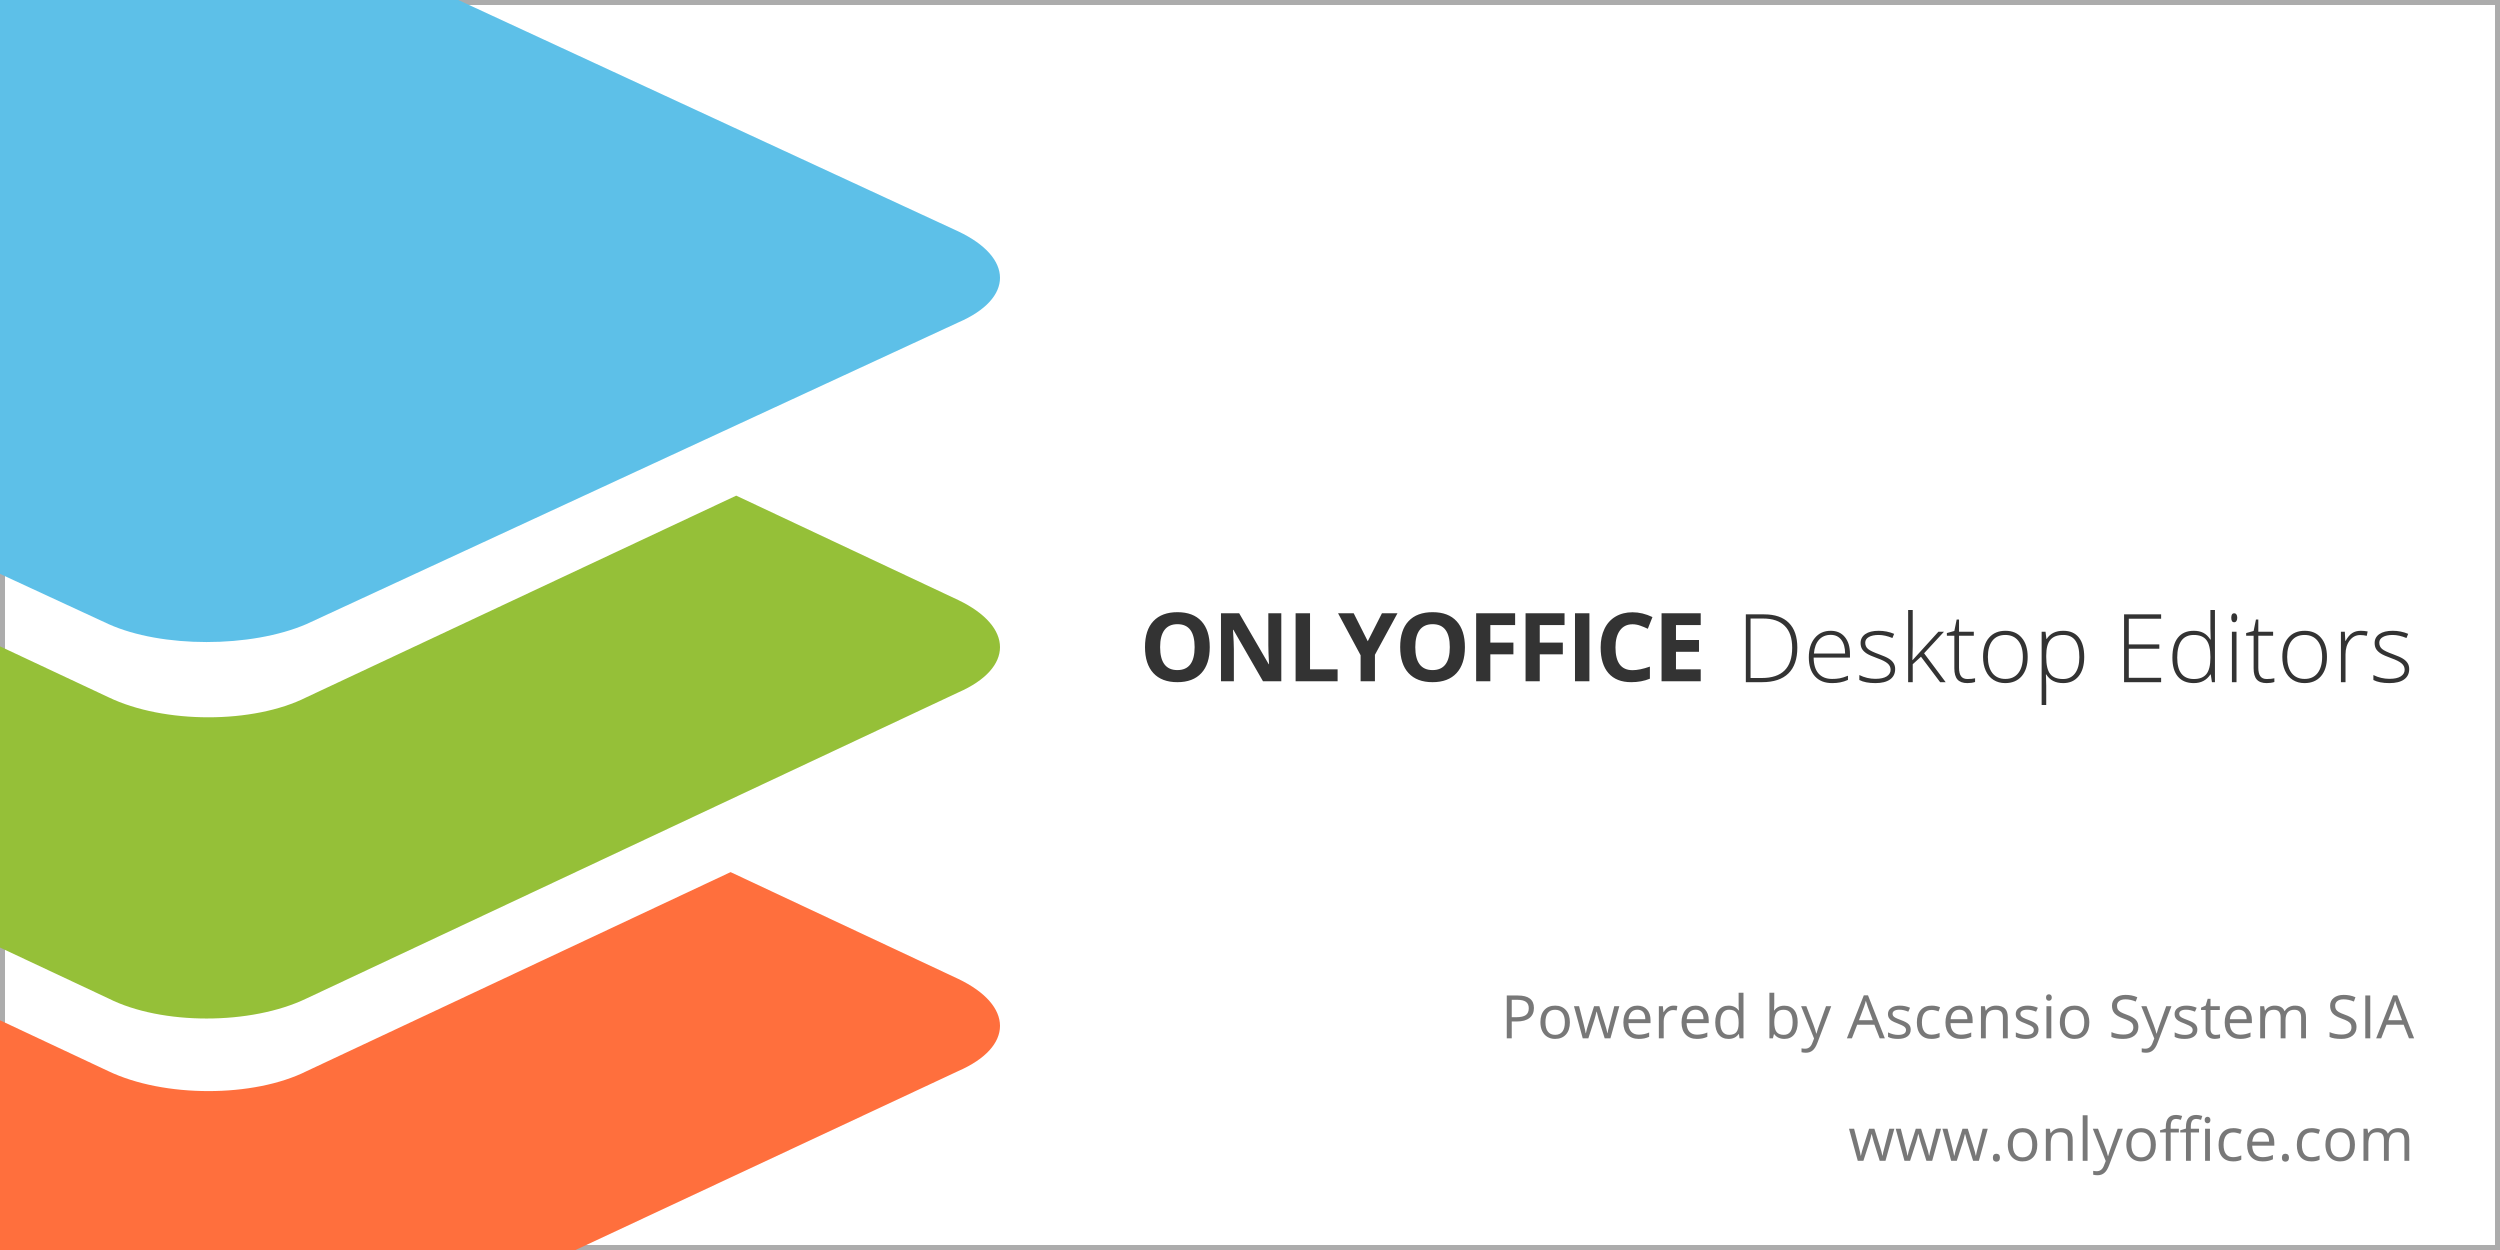
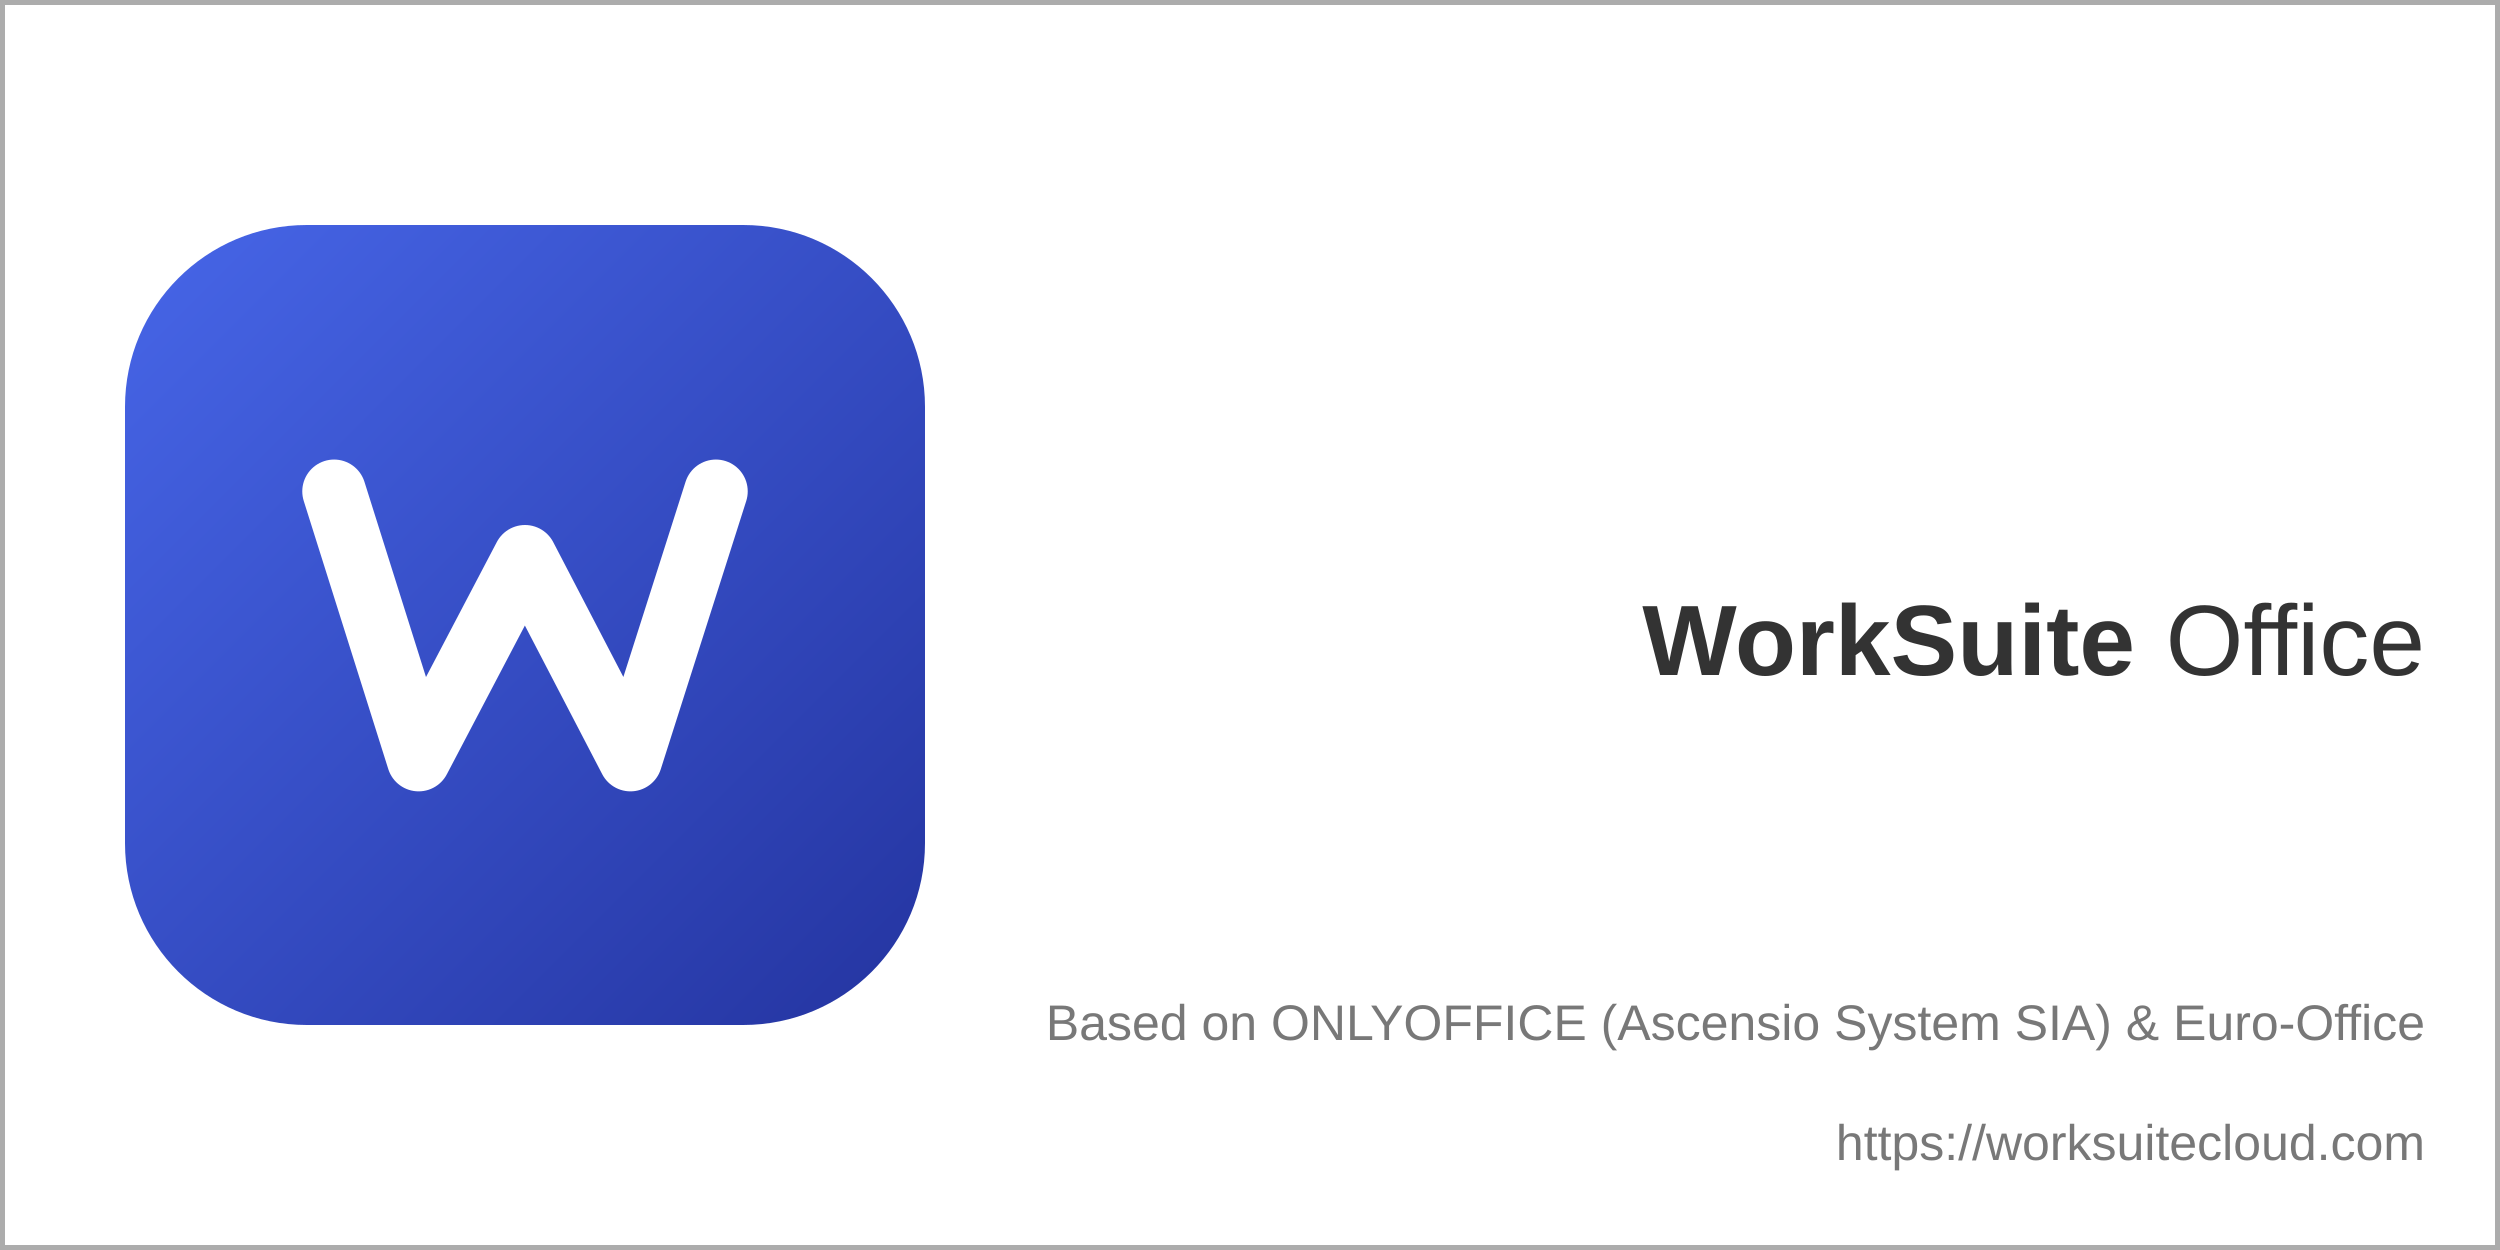
<svg xmlns="http://www.w3.org/2000/svg" width="500" height="250" viewBox="0 0 500 250" fill="none">
  <g clip-path="url(#a)">
    <path d="M0 0h500v250H0V0Z" fill="#fff" />
    <path d="M499 1v248H1V1h498ZM0 0v250h500V0H0Z" fill="#ACACAC" />
-     <path fill-rule="evenodd" clip-rule="evenodd" d="M347.777 206.804h-.052c-.45.652-1.121.978-2.016.978-.84 0-1.494-.287-1.963-.861-.465-.574-.697-1.391-.697-2.449 0-1.059.234-1.881.703-2.467.469-.586 1.121-.879 1.957-.879.871 0 1.539.317 2.004.949h.076l-.041-.463-.023-.451v-2.613h.972v9.117h-.791l-.129-.861Zm-1.945.164c.664 0 1.145-.18 1.441-.539.301-.363.452-.947.452-1.752v-.205c0-.91-.153-1.559-.457-1.946-.301-.39-.784-.585-1.448-.585-.57 0-1.008.222-1.312.668-.301.441-.451 1.066-.451 1.875 0 .82.15 1.439.451 1.857.301.418.742.627 1.324.627Zm-39.937-3.369c.593-.469.89-1.137.89-2.004 0-1.664-1.07-2.496-3.211-2.496h-2.22v8.566h.996v-3.369h1.007c1.102 0 1.948-.232 2.538-.697Zm-2.649-.158h-.896v-3.481h1.113c.785 0 1.363.139 1.734.416.371.277.557.699.557 1.266 0 .629-.197 1.086-.592 1.371-.394.285-1.033.428-1.916.428Zm9.943 3.462c.528-.589.791-1.408.791-2.455 0-1.019-.265-1.828-.796-2.425-.528-.598-1.241-.897-2.139-.897-.93 0-1.656.293-2.18.879-.523.582-.785 1.396-.785 2.443 0 .676.121 1.266.363 1.77.243.504.586.891 1.032 1.16.445.27.955.404 1.529.404.93 0 1.658-.293 2.185-.879Zm-3.609-.58c-.328-.429-.492-1.054-.492-1.875 0-.828.162-1.451.486-1.869.324-.418.805-.627 1.442-.627.644 0 1.13.213 1.459.639.332.422.498 1.041.498 1.857 0 .825-.166 1.452-.498 1.881-.329.426-.811.639-1.448.639-.636 0-1.119-.215-1.447-.645Z" fill="#787878" />
-     <path d="m320.936 207.665-1.178-3.767a32.138 32.138 0 0 1-.416-1.571h-.047a21.394 21.394 0 0 1-.41 1.582l-1.213 3.756h-1.125l-1.752-6.422h1.019c.415 1.614.729 2.842.944 3.686.219.844.344 1.412.375 1.705h.047c.043-.223.111-.51.205-.861.097-.356.181-.637.252-.844l1.177-3.686h1.055l1.149 3.686c.218.672.367 1.236.445 1.693h.047c.015-.14.056-.357.123-.65.07-.293.478-1.869 1.224-4.729h1.008l-1.775 6.422h-1.154Z" fill="#787878" />
-     <path fill-rule="evenodd" clip-rule="evenodd" d="M325.494 206.915c.551.578 1.301.867 2.25.867a5.32 5.32 0 0 0 1.108-.099c.308-.063.634-.168.978-.317v-.867a5.174 5.174 0 0 1-2.051.434c-.656 0-1.166-.196-1.529-.586-.359-.391-.549-.963-.568-1.717h4.423v-.615c0-.867-.234-1.565-.703-2.092-.468-.531-1.105-.797-1.91-.797-.859 0-1.545.305-2.056.914-.508.61-.762 1.432-.762 2.467 0 1.027.273 1.83.82 2.408Zm.75-4.471c.309-.335.721-.503 1.236-.503.508 0 .899.164 1.172.492.274.324.41.793.41 1.406h-3.357c.055-.594.234-1.059.539-1.395Z" fill="#787878" />
-     <path d="M334.699 201.126c.285 0 .541.024.768.07l-.135.903a3.29 3.29 0 0 0-.703-.088c-.52 0-.965.211-1.336.633-.367.422-.551.947-.551 1.576v3.445h-.972v-6.422h.802l.112 1.19h.046c.239-.418.526-.74.862-.967.336-.227.705-.34 1.107-.34Z" fill="#787878" />
-     <path fill-rule="evenodd" clip-rule="evenodd" d="M337.131 206.915c.551.578 1.301.867 2.25.867a5.31 5.31 0 0 0 1.107-.099c.309-.063.635-.168.979-.317v-.867a5.177 5.177 0 0 1-2.051.434c-.656 0-1.166-.196-1.529-.586-.36-.391-.549-.963-.569-1.717h4.424v-.615c0-.867-.234-1.565-.703-2.092-.469-.531-1.105-.797-1.91-.797-.859 0-1.545.305-2.057.914-.508.61-.761 1.432-.761 2.467 0 1.027.273 1.83.82 2.408Zm.75-4.471c.308-.335.721-.503 1.236-.503.508 0 .899.164 1.172.492.273.324.41.793.41 1.406h-3.357c.054-.594.234-1.059.539-1.395Zm20.953-.439c-.465-.578-1.119-.867-1.963-.867-.891 0-1.562.32-2.016.961h-.046c.031-.395.046-.84.046-1.336v-2.215h-.972v9.117h.697l.205-.826h.07c.235.32.524.559.868.715.347.152.73.228 1.148.228.836 0 1.488-.291 1.957-.873.473-.586.709-1.406.709-2.461 0-1.054-.234-1.869-.703-2.443Zm-3.539.521c.293-.382.771-.574 1.435-.574.614 0 1.067.205 1.36.616.293.41.439 1.033.439 1.869 0 .816-.146 1.443-.439 1.881-.293.433-.738.65-1.336.65-.664 0-1.147-.193-1.447-.58-.301-.391-.452-1.037-.452-1.94 0-.902.147-1.543.44-1.922Z" fill="#787878" />
-     <path d="M360.223 201.243h1.043l1.406 3.662c.308.836.5 1.44.574 1.811h.047c.051-.199.156-.539.316-1.02.164-.484.696-1.968 1.594-4.453h1.043l-2.76 7.313c-.273.722-.593 1.234-.961 1.535-.363.305-.81.457-1.341.457-.297 0-.59-.033-.879-.1v-.779c.215.047.455.07.72.07.668 0 1.145-.375 1.43-1.125l.357-.914-2.589-6.457Z" fill="#787878" />
-     <path fill-rule="evenodd" clip-rule="evenodd" d="m374.871 204.941 1.067 2.724h1.031l-3.369-8.601h-.838l-3.387 8.601h1.008l1.055-2.724h3.433Zm-1.307-3.551.997 2.654h-2.772l1.008-2.654c.16-.449.283-.862.369-1.237.137.489.27.901.398 1.237Z" fill="#787878" />
-     <path d="M382.143 205.913c0 .598-.223 1.059-.668 1.383-.446.324-1.071.486-1.875.486-.852 0-1.516-.134-1.993-.404v-.902c.309.156.639.279.991.369.355.09.697.135 1.025.135.508 0 .898-.08 1.172-.241.273-.164.41-.412.41-.744 0-.25-.109-.463-.328-.638-.215-.18-.637-.391-1.266-.633-.597-.223-1.023-.416-1.277-.58a1.81 1.81 0 0 1-.563-.569 1.495 1.495 0 0 1-.181-.756c0-.523.213-.935.639-1.236.425-.305 1.009-.457 1.751-.457.692 0 1.368.141 2.028.422l-.346.791c-.644-.266-1.228-.398-1.752-.398-.461 0-.808.072-1.043.216-.234.145-.351.344-.351.598 0 .172.043.318.129.439.089.122.232.237.427.346.196.11.571.268 1.125.475.762.277 1.276.556 1.541.838.27.281.405.634.405 1.06Zm1.992 1.014c.511.57 1.232.855 2.162.855.652 0 1.193-.111 1.623-.334v-.861a4.318 4.318 0 0 1-1.647.346c-.625 0-1.097-.211-1.418-.633-.316-.422-.474-1.027-.474-1.816 0-1.665.652-2.497 1.957-2.497.195 0 .42.03.674.088.254.055.488.125.703.211l.299-.826a3.028 3.028 0 0 0-.727-.234 4.346 4.346 0 0 0-.926-.1c-.957 0-1.695.293-2.215.879-.515.586-.773 1.416-.773 2.49 0 1.047.254 1.858.762 2.432Z" fill="#787878" />
-     <path fill-rule="evenodd" clip-rule="evenodd" d="M392.162 207.782c-.949 0-1.699-.289-2.25-.867-.547-.578-.82-1.381-.82-2.408 0-1.035.254-1.857.762-2.467.511-.609 1.197-.914 2.056-.914.805 0 1.442.266 1.91.797.469.527.703 1.225.703 2.092v.615H390.1c.019.754.209 1.326.568 1.717.363.39.873.586 1.529.586.692 0 1.375-.145 2.051-.434v.867c-.344.149-.67.254-.978.317a5.32 5.32 0 0 1-1.108.099Zm-.264-5.841c-.515 0-.927.168-1.236.503-.305.336-.484.801-.539 1.395h3.357c0-.613-.136-1.082-.41-1.406-.273-.328-.664-.492-1.172-.492Z" fill="#787878" />
-     <path d="M400.582 203.511v4.154h.973v-4.189c0-.821-.196-1.416-.586-1.787-.391-.375-.973-.563-1.746-.563-.442 0-.843.088-1.202.264-.36.172-.638.416-.837.732h-.047l-.158-.879h-.791v6.422h.972v-3.369c0-.836.156-1.436.469-1.799.312-.363.805-.545 1.476-.545.508 0 .881.129 1.12.387.238.258.357.648.357 1.172Zm7.119 2.402c0 .598-.222 1.059-.668 1.383-.445.324-1.07.486-1.875.486-.851 0-1.515-.134-1.992-.404v-.902c.309.156.639.279.99.369.356.09.698.135 1.026.135.507 0 .898-.08 1.172-.241.273-.164.41-.412.41-.744 0-.25-.11-.463-.328-.638-.215-.18-.637-.391-1.266-.633-.598-.223-1.024-.416-1.277-.58a1.81 1.81 0 0 1-.563-.569 1.495 1.495 0 0 1-.182-.756c0-.523.213-.935.639-1.236.426-.305 1.01-.457 1.752-.457a5.13 5.13 0 0 1 2.027.422l-.345.791c-.645-.266-1.229-.398-1.752-.398-.461 0-.809.072-1.043.216-.235.145-.352.344-.352.598 0 .172.043.318.129.439.09.122.233.237.428.346.195.11.57.268 1.125.475.762.277 1.275.556 1.541.838.269.281.404.634.404 1.06Zm1.588 1.752h.973v-6.422h-.973v6.422Zm.082-8.648c-.109.101-.164.263-.164.486 0 .219.055.383.164.492a.564.564 0 0 0 .41.158.572.572 0 0 0 .405-.158c.113-.109.169-.273.169-.492 0-.219-.056-.381-.169-.486a.572.572 0 0 0-.405-.158.564.564 0 0 0-.41.158Z" fill="#787878" />
-     <path fill-rule="evenodd" clip-rule="evenodd" d="M417.867 204.448c0 1.047-.263 1.866-.791 2.455-.527.586-1.256.879-2.185.879-.575 0-1.084-.134-1.53-.404a2.665 2.665 0 0 1-1.031-1.16c-.242-.504-.363-1.094-.363-1.77 0-1.047.262-1.861.785-2.443.523-.586 1.25-.879 2.18-.879.898 0 1.611.299 2.138.897.532.597.797 1.406.797 2.425Zm-4.892 0c0 .821.164 1.446.492 1.875.328.43.81.645 1.447.645s1.119-.213 1.447-.639c.332-.429.498-1.056.498-1.881 0-.816-.166-1.435-.498-1.857-.328-.426-.814-.639-1.459-.639-.636 0-1.117.209-1.441.627-.324.418-.486 1.041-.486 1.869Z" fill="#787878" />
-     <path d="M426.855 207.15c.547-.422.821-1.01.821-1.764 0-.586-.17-1.063-.51-1.43-.336-.367-.953-.711-1.852-1.031-.535-.191-.933-.365-1.195-.522-.258-.16-.441-.334-.551-.521-.109-.191-.164-.436-.164-.732 0-.403.149-.717.446-.944.296-.226.709-.34 1.236-.34.668 0 1.355.149 2.062.446l.311-.868a5.811 5.811 0 0 0-2.35-.468c-.816 0-1.472.195-1.968.586-.496.39-.745.916-.745 1.576 0 .629.17 1.138.51 1.529.344.391.914.729 1.711 1.014.571.203.994.385 1.272.545.281.16.48.336.597.527.121.188.182.43.182.727 0 .449-.168.8-.504 1.054-.336.25-.836.375-1.5.375-.406 0-.816-.043-1.23-.129a6.226 6.226 0 0 1-1.149-.351v.961c.547.261 1.328.392 2.344.392.937 0 1.68-.211 2.226-.632Zm1.407-5.907h1.043l1.406 3.662c.309.836.5 1.44.574 1.811h.047c.051-.199.156-.539.316-1.02.164-.484.696-1.968 1.594-4.453h1.043l-2.76 7.313c-.273.722-.593 1.234-.961 1.535-.363.305-.81.457-1.341.457-.297 0-.59-.033-.879-.1v-.779c.215.047.455.07.72.07.668 0 1.145-.375 1.43-1.125l.358-.914-2.59-6.457Zm10.541 6.053c.445-.324.668-.785.668-1.383 0-.426-.135-.779-.405-1.06-.265-.282-.779-.561-1.541-.838-.554-.207-.929-.365-1.125-.475a1.312 1.312 0 0 1-.427-.346.737.737 0 0 1-.129-.439c0-.254.117-.453.351-.598.235-.144.582-.216 1.043-.216.524 0 1.108.132 1.752.398l.346-.791a5.13 5.13 0 0 0-2.027-.422c-.743 0-1.327.152-1.752.457a1.433 1.433 0 0 0-.639 1.236c0 .293.061.545.182.756.125.211.312.401.562.569.254.164.68.357 1.277.58.629.242 1.051.453 1.266.633.219.175.328.388.328.638 0 .332-.137.58-.41.744-.273.161-.664.241-1.172.241a4.17 4.17 0 0 1-1.025-.135 4.833 4.833 0 0 1-.99-.369v.902c.476.27 1.14.404 1.992.404.804 0 1.429-.162 1.875-.486Zm4.33-.316c.172 0 .338-.012.498-.036.16-.027.287-.054.381-.082v.745c-.106.05-.262.091-.469.123a3.27 3.27 0 0 1-.551.052c-1.242 0-1.863-.654-1.863-1.963v-3.82h-.92v-.469l.92-.404.41-1.371h.563v1.488h1.863v.756h-1.863v3.779c0 .387.091.684.275.891.184.207.435.311.756.311Z" fill="#787878" />
-     <path fill-rule="evenodd" clip-rule="evenodd" d="M445.764 206.915c.55.578 1.3.867 2.25.867.433 0 .802-.033 1.107-.099.309-.063.635-.168.979-.317v-.867a5.177 5.177 0 0 1-2.051.434c-.656 0-1.166-.196-1.529-.586-.36-.391-.549-.963-.569-1.717h4.424v-.615c0-.867-.234-1.565-.703-2.092-.469-.531-1.106-.797-1.91-.797-.86 0-1.545.305-2.057.914-.508.61-.762 1.432-.762 2.467 0 1.027.274 1.83.821 2.408Zm.75-4.471c.308-.335.72-.503 1.236-.503.508 0 .898.164 1.172.492.273.324.41.793.41 1.406h-3.357c.054-.594.234-1.059.539-1.395Z" fill="#787878" />
-     <path d="M460.225 207.665v-4.178c0-.511-.11-.894-.329-1.148-.218-.258-.558-.387-1.019-.387-.606 0-1.053.174-1.342.522-.289.347-.433.883-.433 1.605v3.586h-.973v-4.178c0-.511-.109-.894-.328-1.148-.219-.258-.561-.387-1.026-.387-.609 0-1.056.184-1.341.551-.282.363-.422.961-.422 1.793v3.369h-.973v-6.422h.791l.158.879h.047c.184-.312.442-.556.774-.732a2.387 2.387 0 0 1 1.125-.264c1.004 0 1.66.363 1.968 1.09h.047c.192-.336.469-.602.832-.797a2.589 2.589 0 0 1 1.242-.293c.727 0 1.27.188 1.629.563.364.371.545.966.545 1.787v4.189h-.972Zm10.259-.515c.547-.422.821-1.01.821-1.764 0-.586-.17-1.063-.51-1.43-.336-.367-.953-.711-1.852-1.031-.535-.191-.933-.365-1.195-.522-.258-.16-.441-.334-.551-.521-.109-.191-.164-.436-.164-.732 0-.403.149-.717.446-.944.296-.226.709-.34 1.236-.34.668 0 1.355.149 2.062.446l.311-.868a5.811 5.811 0 0 0-2.35-.468c-.816 0-1.472.195-1.968.586-.497.39-.745.916-.745 1.576 0 .629.17 1.138.51 1.529.344.391.914.729 1.711 1.014.57.203.994.385 1.272.545.281.16.48.336.597.527.121.188.182.43.182.727 0 .449-.168.8-.504 1.054-.336.25-.836.375-1.5.375-.406 0-.816-.043-1.231-.129a6.215 6.215 0 0 1-1.148-.351v.961c.547.261 1.328.392 2.344.392.937 0 1.68-.211 2.226-.632Zm2.573.515v-8.566h.996v8.566h-.996Z" fill="#787878" />
-     <path fill-rule="evenodd" clip-rule="evenodd" d="m480.727 204.941 1.066 2.724h1.031l-3.369-8.601h-.838l-3.387 8.601h1.008l1.055-2.724h3.434Zm-1.307-3.551.996 2.654h-2.771l1.007-2.654c.16-.449.284-.862.369-1.237.137.489.27.901.399 1.237Z" fill="#787878" />
-     <path d="m375.941 232.165-1.177-3.767a30.958 30.958 0 0 1-.416-1.571h-.047a21.394 21.394 0 0 1-.41 1.582l-1.213 3.756h-1.125l-1.752-6.422h1.019l.007.029c.411 1.6.723 2.818.937 3.657.218.844.343 1.412.375 1.705h.047c.043-.223.111-.51.205-.861.097-.356.181-.637.252-.844l1.177-3.686h1.055l1.148 3.686c.219.672.368 1.236.446 1.693h.047c.015-.14.056-.357.123-.65.07-.293.478-1.869 1.224-4.729h1.008l-1.775 6.422h-1.155Zm8.163-3.767 1.177 3.767h1.155l1.775-6.422h-1.008a591.28 591.28 0 0 0-1.224 4.729c-.067.293-.108.51-.124.65h-.046a12.552 12.552 0 0 0-.446-1.693l-1.148-3.686h-1.055l-1.178 3.686a16.102 16.102 0 0 0-.457 1.705h-.046c-.032-.293-.157-.861-.375-1.705l-.937-3.657-.007-.029h-1.019l1.752 6.422h1.125l1.212-3.756c.118-.371.254-.898.411-1.582h.047c.203.817.341 1.34.416 1.571Zm10.517 3.767-1.178-3.767a32.138 32.138 0 0 1-.416-1.571h-.047a20.899 20.899 0 0 1-.41 1.582l-1.213 3.756h-1.125l-1.752-6.422h1.02l.005.017.011.045c.407 1.583.716 2.791.927 3.624.219.844.344 1.412.375 1.705h.047a16.102 16.102 0 0 1 .457-1.705l1.178-3.686h1.055l1.148 3.686c.219.672.367 1.236.445 1.693h.047c.016-.14.057-.357.123-.65.071-.293.479-1.869 1.225-4.729h1.008l-1.776 6.422h-1.154Zm4.131-1.213c-.117.133-.176.33-.176.592 0 .281.065.484.194.609a.705.705 0 0 0 .498.182c.222 0 .398-.068.527-.205.129-.137.193-.332.193-.586 0-.262-.064-.459-.193-.592-.125-.136-.301-.205-.527-.205-.223 0-.395.069-.516.205Z" fill="#787878" />
-     <path fill-rule="evenodd" clip-rule="evenodd" d="M407.459 228.948c0 1.047-.264 1.866-.791 2.455-.527.586-1.256.879-2.186.879-.574 0-1.084-.134-1.529-.404a2.665 2.665 0 0 1-1.031-1.16c-.242-.504-.363-1.094-.363-1.77 0-1.047.261-1.861.785-2.443.523-.586 1.25-.879 2.179-.879.899 0 1.612.299 2.139.897.531.597.797 1.406.797 2.425Zm-4.893 0c0 .821.164 1.446.493 1.875.328.43.81.645 1.447.645s1.119-.213 1.447-.639c.332-.429.498-1.056.498-1.881 0-.816-.166-1.435-.498-1.857-.328-.426-.814-.639-1.459-.639-.637 0-1.117.209-1.441.627-.324.418-.487 1.041-.487 1.869Z" fill="#787878" />
-     <path d="M413.564 228.011v4.154h.973v-4.189c0-.821-.195-1.416-.586-1.787-.39-.375-.972-.563-1.746-.563-.441 0-.842.088-1.201.264a1.97 1.97 0 0 0-.838.732h-.047l-.158-.879h-.791v6.422h.973v-3.369c0-.836.156-1.436.468-1.799.313-.363.805-.545 1.477-.545.508 0 .881.129 1.119.387s.357.648.357 1.172Zm3.95 4.154h-.973v-9.117h.973v9.117Zm2.086-6.422h-1.043l2.589 6.457-.357.914c-.285.75-.762 1.125-1.43 1.125-.265 0-.505-.023-.72-.07v.779c.289.067.582.1.879.1.531 0 .978-.152 1.341-.457.368-.301.688-.813.961-1.535l2.76-7.313h-1.043a395.902 395.902 0 0 0-1.594 4.453c-.16.481-.265.821-.316 1.02h-.047c-.074-.371-.266-.975-.574-1.811l-1.406-3.662Z" fill="#787878" />
-     <path fill-rule="evenodd" clip-rule="evenodd" d="M431.166 228.948c0 1.047-.264 1.866-.791 2.455-.527.586-1.256.879-2.186.879-.574 0-1.084-.134-1.529-.404a2.665 2.665 0 0 1-1.031-1.16c-.242-.504-.363-1.094-.363-1.77 0-1.047.261-1.861.785-2.443.523-.586 1.25-.879 2.179-.879.899 0 1.612.299 2.139.897.531.597.797 1.406.797 2.425Zm-4.893 0c0 .821.165 1.446.493 1.875.328.43.81.645 1.447.645s1.119-.213 1.447-.639c.332-.429.498-1.056.498-1.881 0-.816-.166-1.435-.498-1.857-.328-.426-.814-.639-1.459-.639-.637 0-1.117.209-1.441.627-.324.418-.487 1.041-.487 1.869Z" fill="#787878" />
-     <path d="M438.168 226.499h1.635v-.756h-1.635v-.416c0-.539.088-.929.264-1.172.175-.246.447-.369.814-.369.266 0 .586.061.961.182l.252-.779c-.457-.137-.855-.205-1.195-.205-1.379 0-2.069.789-2.069 2.367v.357l-1.148.352v.439h1.148v5.666h.973v-5.666Zm-4.031 0h1.634v-.756h-1.634v-.416c0-.539.088-.929.263-1.172.176-.246.448-.369.815-.369.265 0 .586.061.961.182l.252-.779c-.457-.137-.856-.205-1.196-.205-1.378 0-2.068.789-2.068 2.367v.357l-1.148.352v.439h1.148v5.666h.973v-5.666Zm6.879 5.666h.972v-6.422h-.972v6.422Zm.082-8.648c-.11.101-.164.263-.164.486 0 .219.054.383.164.492a.564.564 0 0 0 .41.158.57.57 0 0 0 .404-.158c.113-.109.17-.273.17-.492 0-.219-.057-.381-.17-.486a.57.57 0 0 0-.404-.158.564.564 0 0 0-.41.158Zm5.537 8.765c-.93 0-1.651-.285-2.162-.855-.508-.574-.762-1.385-.762-2.432 0-1.074.258-1.904.773-2.49.52-.586 1.258-.879 2.215-.879.309 0 .617.033.926.1.309.066.551.144.727.234l-.299.826a4.394 4.394 0 0 0-.703-.211 3.081 3.081 0 0 0-.674-.088c-1.305 0-1.957.832-1.957 2.497 0 .789.158 1.394.474 1.816.321.422.793.633 1.418.633.535 0 1.084-.115 1.647-.346v.861c-.43.223-.971.334-1.623.334Z" fill="#787878" />
-     <path fill-rule="evenodd" clip-rule="evenodd" d="M450.25 231.415c.551.578 1.301.867 2.25.867.434 0 .803-.033 1.107-.099.309-.063.635-.168.979-.317v-.867a5.174 5.174 0 0 1-2.051.434c-.656 0-1.166-.196-1.529-.586-.36-.391-.549-.963-.568-1.717h4.423v-.615c0-.867-.234-1.565-.703-2.092-.469-.531-1.105-.797-1.91-.797-.859 0-1.545.305-2.057.914-.507.61-.761 1.432-.761 2.467 0 1.027.273 1.83.82 2.408Zm.75-4.471c.309-.335.721-.503 1.236-.503.508 0 .899.164 1.172.492.274.324.41.793.41 1.406h-3.357c.055-.594.234-1.059.539-1.395Z" fill="#787878" />
-     <path d="M456.385 231.544c0-.262.058-.459.176-.592.121-.136.293-.205.515-.205.227 0 .403.069.528.205.128.133.193.33.193.592 0 .254-.065.449-.193.586-.129.137-.305.205-.528.205a.708.708 0 0 1-.498-.182c-.129-.125-.193-.328-.193-.609Zm3.744-.117c.512.57 1.232.855 2.162.855.652 0 1.193-.111 1.623-.334v-.861a4.313 4.313 0 0 1-1.646.346c-.625 0-1.098-.211-1.418-.633-.317-.422-.475-1.027-.475-1.816 0-1.665.652-2.497 1.957-2.497.195 0 .42.03.674.088.254.055.488.125.703.211l.299-.826a3.028 3.028 0 0 0-.727-.234 4.346 4.346 0 0 0-.926-.1c-.957 0-1.695.293-2.214.879-.516.586-.774 1.416-.774 2.49 0 1.047.254 1.858.762 2.432Z" fill="#787878" />
-     <path fill-rule="evenodd" clip-rule="evenodd" d="M470.986 228.948c0 1.047-.263 1.866-.791 2.455-.527.586-1.256.879-2.185.879-.574 0-1.084-.134-1.53-.404a2.665 2.665 0 0 1-1.031-1.16c-.242-.504-.363-1.094-.363-1.77 0-1.047.262-1.861.785-2.443.524-.586 1.25-.879 2.18-.879.898 0 1.611.299 2.138.897.532.597.797 1.406.797 2.425Zm-4.892 0c0 .821.164 1.446.492 1.875.328.43.81.645 1.447.645s1.119-.213 1.447-.639c.332-.429.499-1.056.499-1.881 0-.816-.167-1.435-.499-1.857-.328-.426-.814-.639-1.459-.639-.636 0-1.117.209-1.441.627-.324.418-.486 1.041-.486 1.869Z" fill="#787878" />
-     <path d="M480.883 227.987v4.178h.972v-4.189c0-.821-.181-1.416-.544-1.787-.36-.375-.903-.563-1.629-.563a2.59 2.59 0 0 0-1.243.293c-.363.195-.64.461-.832.797h-.046c-.309-.727-.965-1.09-1.969-1.09-.414 0-.789.088-1.125.264-.332.176-.59.42-.774.732h-.047l-.158-.879h-.791v6.422h.973v-3.369c0-.832.141-1.43.422-1.793.285-.367.732-.551 1.342-.551.464 0 .806.129 1.025.387.219.254.328.637.328 1.148v4.178h.973v-3.586c0-.722.144-1.258.433-1.605.289-.348.737-.522 1.342-.522.461 0 .801.129 1.02.387.218.254.328.637.328 1.148Z" fill="#787878" />
-     <path d="m387.676 126.352-5.149 5.659h-.046l.065-2.774V122h-.919v14.436h.919v-3.59l1.651-1.503 3.832 5.093h1.104l-4.314-5.78 3.971-4.304h-1.114Zm-147.402 8.27c1.117-1.209 1.675-2.939 1.675-5.191 0-2.257-.555-3.987-1.665-5.19-1.104-1.203-2.701-1.805-4.791-1.805-2.09 0-3.696.598-4.819 1.795-1.116 1.191-1.674 2.918-1.674 5.182 0 2.263.558 4 1.674 5.209 1.117 1.209 2.717 1.814 4.8 1.814 2.084 0 3.684-.605 4.8-1.814Zm-7.386-1.758c-.576-.769-.865-1.913-.865-3.433 0-1.519.292-2.663.875-3.432.583-.775 1.448-1.163 2.595-1.163 2.288 0 3.433 1.532 3.433 4.595 0 3.058-1.151 4.586-3.452 4.586-1.147 0-2.009-.384-2.586-1.153Zm19.708 3.386h3.665v-13.6h-2.595v6.437c0 .732.046 1.982.139 3.749h-.065l-5.907-10.186h-3.637v13.6h2.577v-6.4c0-.775-.059-2.071-.177-3.888h.084l5.916 10.288Zm6.526 0v-13.6h2.884v11.219h5.516v2.381h-8.4Zm17.269-13.6-2.837 5.6-2.818-5.6h-3.126l4.512 8.4v5.2h2.865v-5.293l4.511-8.307h-3.107Zm16.592 6.781c0 2.252-.559 3.982-1.675 5.191-1.115 1.209-2.715 1.814-4.799 1.814-2.084 0-3.684-.605-4.8-1.814-1.116-1.209-1.674-2.946-1.674-5.209 0-2.264.558-3.991 1.674-5.182 1.123-1.197 2.729-1.795 4.819-1.795s3.687.602 4.791 1.805c1.109 1.203 1.664 2.933 1.664 5.19Zm-9.925 0c0 1.52.288 2.664.865 3.433.577.769 1.439 1.153 2.586 1.153 2.301 0 3.451-1.528 3.451-4.586 0-3.063-1.144-4.595-3.432-4.595-1.147 0-2.013.388-2.596 1.163-.582.769-.874 1.913-.874 3.432Zm12.172 6.819h2.837v-5.377h4.614v-2.353h-4.614v-3.507h4.958v-2.363h-7.795v13.6Zm12.721 0h-2.837v-13.6h7.795v2.363h-4.958v3.507h4.614v2.353h-4.614v5.377Zm7.047-13.6v13.6h2.884v-13.6h-2.884Zm11.512 2.205c-1.085 0-1.925.409-2.52 1.228-.596.812-.894 1.947-.894 3.404 0 3.033 1.138 4.549 3.414 4.549.955 0 2.112-.239 3.47-.716v2.418c-1.116.465-2.363.698-3.739.698-1.979 0-3.492-.598-4.54-1.795-1.048-1.203-1.572-2.927-1.572-5.172 0-1.414.257-2.652.772-3.712.515-1.067 1.253-1.882 2.214-2.447.968-.57 2.099-.855 3.395-.855 1.321 0 2.649.319 3.982.958l-.93 2.344a15.527 15.527 0 0 0-1.535-.633 4.6 4.6 0 0 0-1.517-.269Zm5.801 11.395h7.833v-2.381h-4.949v-3.507h4.604v-2.363h-4.604v-2.986h4.949v-2.363h-7.833v13.6Zm27.154-6.726c0 2.276-.597 3.999-1.791 5.168-1.193 1.163-2.947 1.744-5.26 1.744h-3.247v-13.563h3.665c2.164 0 3.809.565 4.935 1.697 1.132 1.132 1.698 2.783 1.698 4.954Zm-1.03.037c0-1.942-.495-3.401-1.484-4.378-.984-.984-2.431-1.476-4.342-1.476h-2.496v11.894h2.245c4.051 0 6.077-2.013 6.077-6.04Zm4.554 5.706c.823.903 1.967 1.355 3.433 1.355.581 0 1.113-.047 1.596-.14a7.126 7.126 0 0 0 1.577-.501v-.835c-.668.266-1.222.44-1.661.52a8.4 8.4 0 0 1-1.512.121c-1.181 0-2.091-.365-2.728-1.095-.631-.73-.952-1.788-.965-3.173h7.265v-.742c0-1.423-.344-2.548-1.03-3.377-.687-.829-1.624-1.243-2.811-1.243-1.342 0-2.409.485-3.201 1.456-.792.965-1.187 2.252-1.187 3.86 0 1.626.408 2.891 1.224 3.794Zm.826-7.329c.587-.643 1.367-.965 2.338-.965.897 0 1.599.331 2.106.993.507.655.76 1.568.76 2.737h-6.234c.099-1.206.442-2.128 1.03-2.765Zm15.216 5.873c0 .903-.344 1.598-1.03 2.087-.687.482-1.661.724-2.922.724-1.349 0-2.419-.208-3.21-.622v-.993a7.085 7.085 0 0 0 3.21.761c.995 0 1.75-.164 2.263-.492.52-.334.78-.776.78-1.326 0-.507-.208-.934-.622-1.281-.408-.346-1.082-.686-2.022-1.02-1.009-.365-1.717-.677-2.125-.937-.408-.266-.717-.563-.928-.891-.204-.334-.306-.739-.306-1.215 0-.755.316-1.351.946-1.791.637-.439 1.525-.658 2.663-.658 1.089 0 2.121.204 3.099.612l-.344.835c-.989-.408-1.908-.612-2.755-.612-.823 0-1.475.136-1.958.408-.482.272-.723.649-.723 1.132 0 .525.185.946.556 1.261.378.316 1.111.668 2.199 1.058.909.328 1.571.625 1.986.891.414.259.723.556.927.89.211.334.316.727.316 1.179Zm14.462 1.994c.581 0 1.089-.049 1.522-.148v.742c-.446.148-.959.223-1.54.223-.891 0-1.55-.239-1.977-.715-.42-.476-.63-1.224-.63-2.245v-6.513h-1.494v-.538l1.494-.417.463-2.282h.474v2.44h2.959v.797h-2.959v6.383c0 .773.136 1.345.408 1.716.272.372.699.557 1.28.557Zm10.845-.566c.798-.928 1.197-2.214 1.197-3.859 0-1.621-.396-2.895-1.187-3.822-.786-.934-1.871-1.401-3.257-1.401-1.39 0-2.485.46-3.283 1.382-.798.915-1.197 2.196-1.197 3.841 0 1.045.18 1.967.538 2.764.359.798.876 1.411 1.55 1.837.674.427 1.452.641 2.337.641 1.404 0 2.504-.461 3.302-1.383Zm-5.853-.612c-.606-.779-.909-1.862-.909-3.247 0-1.398.3-2.477.9-3.238.605-.767 1.466-1.15 2.579-1.15 1.112 0 1.975.383 2.588 1.15.618.767.927 1.846.927 3.238 0 1.385-.306 2.468-.918 3.247-.606.773-1.465 1.16-2.578 1.16-1.114 0-1.976-.387-2.589-1.16Zm14.157 1.995c-1.553 0-2.685-.582-3.396-1.745h-.065l.028.78c.025.457.037.958.037 1.503V141h-.918v-14.648h.779l.176 1.438h.056c.693-1.089 1.8-1.633 3.321-1.633 1.361 0 2.397.448 3.108 1.345.717.891 1.076 2.189 1.076 3.896 0 1.658-.377 2.944-1.132 3.86-.748.909-1.772 1.364-3.07 1.364Zm-.019-.817c1.033 0 1.831-.383 2.394-1.15.569-.767.853-1.84.853-3.219 0-2.963-1.07-4.444-3.21-4.444-1.175 0-2.038.324-2.588.974-.551.643-.826 1.694-.826 3.154v.297c0 1.577.263 2.703.789 3.377.532.674 1.394 1.011 2.588 1.011Zm12.19.631h7.413v-.872h-6.466v-5.817h6.104v-.872h-6.104v-5.13h6.466v-.872h-7.413v13.563Zm13.944-10.279c.73 0 1.361.133 1.893.399s1.008.72 1.429 1.363h.055a48.3 48.3 0 0 1-.055-2.291V122h.909v14.436h-.603l-.232-1.54h-.074c-.767 1.15-1.868 1.726-3.303 1.726-1.392 0-2.456-.433-3.192-1.299-.736-.866-1.104-2.128-1.104-3.785 0-1.745.365-3.077 1.095-3.999.73-.922 1.791-1.382 3.182-1.382Zm0 .835c-1.101 0-1.929.386-2.486 1.159-.551.773-.826 1.896-.826 3.368 0 2.857 1.11 4.286 3.331 4.286 1.138 0 1.973-.331 2.505-.993.532-.661.798-1.753.798-3.274v-.158c0-1.559-.263-2.678-.789-3.359-.52-.686-1.364-1.029-2.533-1.029Zm7.626 9.444h.919v-10.084h-.919v10.084Zm.455-13.777c-.39 0-.585.297-.585.891 0 .6.195.9.585.9.192 0 .34-.081.445-.242.111-.16.167-.38.167-.658 0-.285-.056-.504-.167-.659a.506.506 0 0 0-.445-.232Zm6.513 13.146c.581 0 1.088-.049 1.521-.148v.742c-.445.148-.959.223-1.54.223-.891 0-1.549-.239-1.976-.715-.421-.476-.631-1.224-.631-2.245v-6.513h-1.494v-.538l1.494-.417.464-2.282h.473v2.44h2.96v.797h-2.96v6.383c0 .773.136 1.345.408 1.716.272.372.699.557 1.281.557Zm10.844-.566c.798-.928 1.197-2.214 1.197-3.859 0-1.621-.396-2.895-1.188-3.822-.785-.934-1.871-1.401-3.256-1.401-1.392 0-2.487.46-3.284 1.382-.798.915-1.197 2.196-1.197 3.841 0 1.045.179 1.967.538 2.764.359.798.875 1.411 1.549 1.837.674.427 1.454.641 2.338.641 1.404 0 2.505-.461 3.303-1.383Zm-5.854-.612c-.606-.779-.909-1.862-.909-3.247 0-1.398.3-2.477.899-3.238.607-.767 1.466-1.15 2.58-1.15 1.113 0 1.976.383 2.588 1.15.618.767.928 1.846.928 3.238 0 1.385-.306 2.468-.919 3.247-.606.773-1.466 1.16-2.579 1.16-1.113 0-1.976-.387-2.588-1.16Zm13.815-8.47c.426 0 .884.043 1.373.13l-.177.881a5.373 5.373 0 0 0-1.308-.158c-.859 0-1.564.365-2.115 1.095-.55.73-.826 1.651-.826 2.765v5.566h-.918v-10.084h.779l.093 1.818h.065c.414-.742.857-1.262 1.327-1.559.47-.303 1.039-.454 1.707-.454Zm8.654 9.741c.687-.489 1.03-1.184 1.03-2.087 0-.452-.105-.845-.315-1.179-.204-.334-.514-.631-.928-.89-.414-.266-1.076-.563-1.985-.891-1.089-.39-1.822-.742-2.199-1.058-.371-.315-.557-.736-.557-1.261 0-.483.242-.86.724-1.132.482-.272 1.135-.408 1.958-.408.847 0 1.765.204 2.755.612l.343-.835a7.96 7.96 0 0 0-3.098-.612c-1.138 0-2.026.219-2.663.658-.631.44-.946 1.036-.946 1.791 0 .476.102.881.306 1.215.21.328.519.625.928.891.408.26 1.116.572 2.124.937.94.334 1.614.674 2.022 1.02.415.347.622.774.622 1.281 0 .55-.26.992-.779 1.326-.514.328-1.268.492-2.264.492a7.085 7.085 0 0 1-3.21-.761V136c.792.414 1.862.622 3.21.622 1.262 0 2.236-.242 2.922-.724Z" fill="#333" />
-     <path d="M115.112 250H0v-45.945l21.642 10.16c11.14 5.338 29.06 5.338 39.716 0l84.759-39.792 45.528 21.352c5.56 2.664 8.345 6.054 8.355 9.384v.036c-.01 3.33-2.795 6.598-8.355 9.02L115.112 250Z" fill="#FF6F3D" />
-     <path d="M0 189.506v-60.237l21.703 10.183c11.106 5.344 28.971 5.344 39.594 0l85.95-40.325 44.424 20.891c11.105 5.344 11.105 13.603 0 18.462L61.297 199.696c-11.105 5.344-28.971 5.344-39.594 0L0 189.506Z" fill="#95C038" />
-     <path d="m0 114.773 21.703 10.044c10.623 4.789 28.489 4.789 39.594 0l130.374-60.335c11.105-4.788 11.105-12.929 0-18.196L91.656 0H0v114.773Z" fill="#5DC0E8" />
+     <svg x="25" y="45" width="160" height="160" viewBox="72 72 880 880">
+       <defs>
+         <linearGradient id="wsg" x1="0" y1="0" x2="1" y2="1">
+           <stop offset="0" stop-color="#4766E8" />
+           <stop offset="1" stop-color="#2434A0" />
+         </linearGradient>
+       </defs>
+       <rect x="72" y="72" width="880" height="880" rx="200" fill="url(#wsg)" />
+       <path d="M302 365 395 660 512 437 628 660 722 365" fill="none" stroke="#fff" stroke-width="70" stroke-linecap="round" stroke-linejoin="round" />
+     </svg>
+     <text x="485" y="135" font-family="Arial, Helvetica, sans-serif" font-size="20" fill="#333" text-anchor="end">Office</text>
+     <text x="427" y="135" font-family="Arial, Helvetica, sans-serif" font-size="20" font-weight="bold" fill="#333" text-anchor="end">WorkSuite</text>
+     <text x="485" y="208" font-family="Arial, Helvetica, sans-serif" font-size="10" fill="#787878" text-anchor="end">Based on ONLYOFFICE (Ascensio System SIA) &amp; Euro-Office</text>
+     <text x="485" y="232" font-family="Arial, Helvetica, sans-serif" font-size="10" fill="#787878" text-anchor="end">https://worksuitecloud.com</text>
  </g>
  <defs>
    <clipPath id="a">
      <path fill="#fff" d="M0 0h500v250H0z" />
    </clipPath>
  </defs>
</svg>
